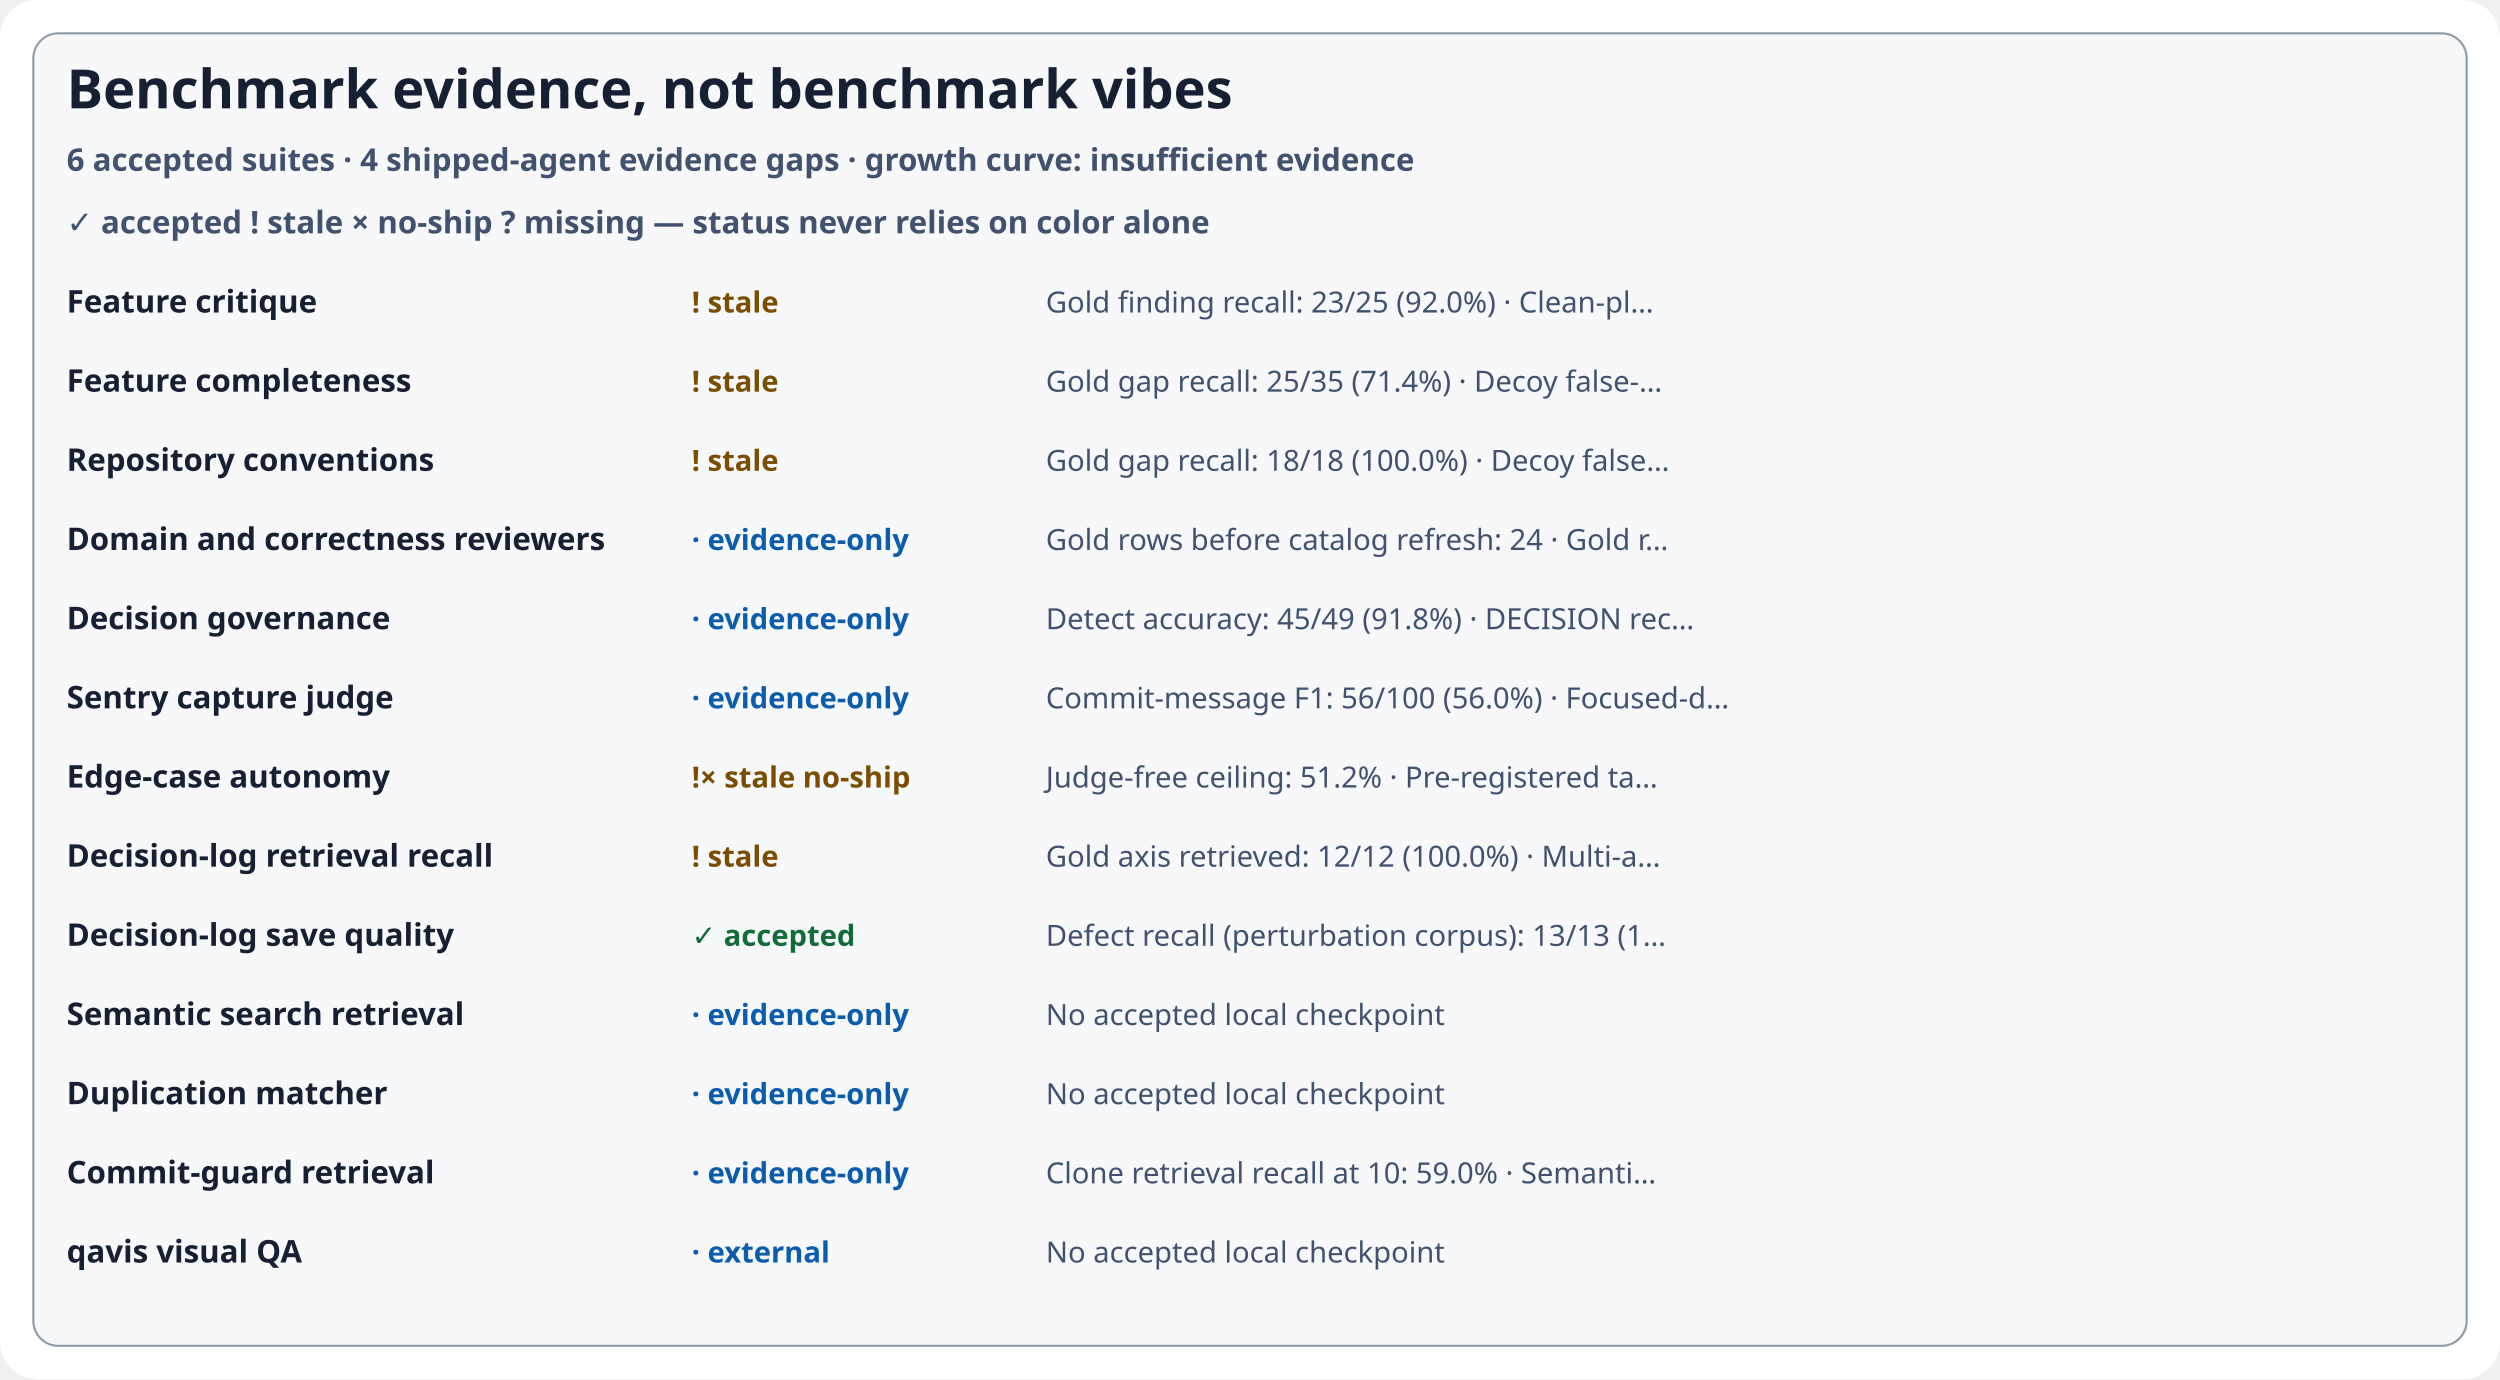
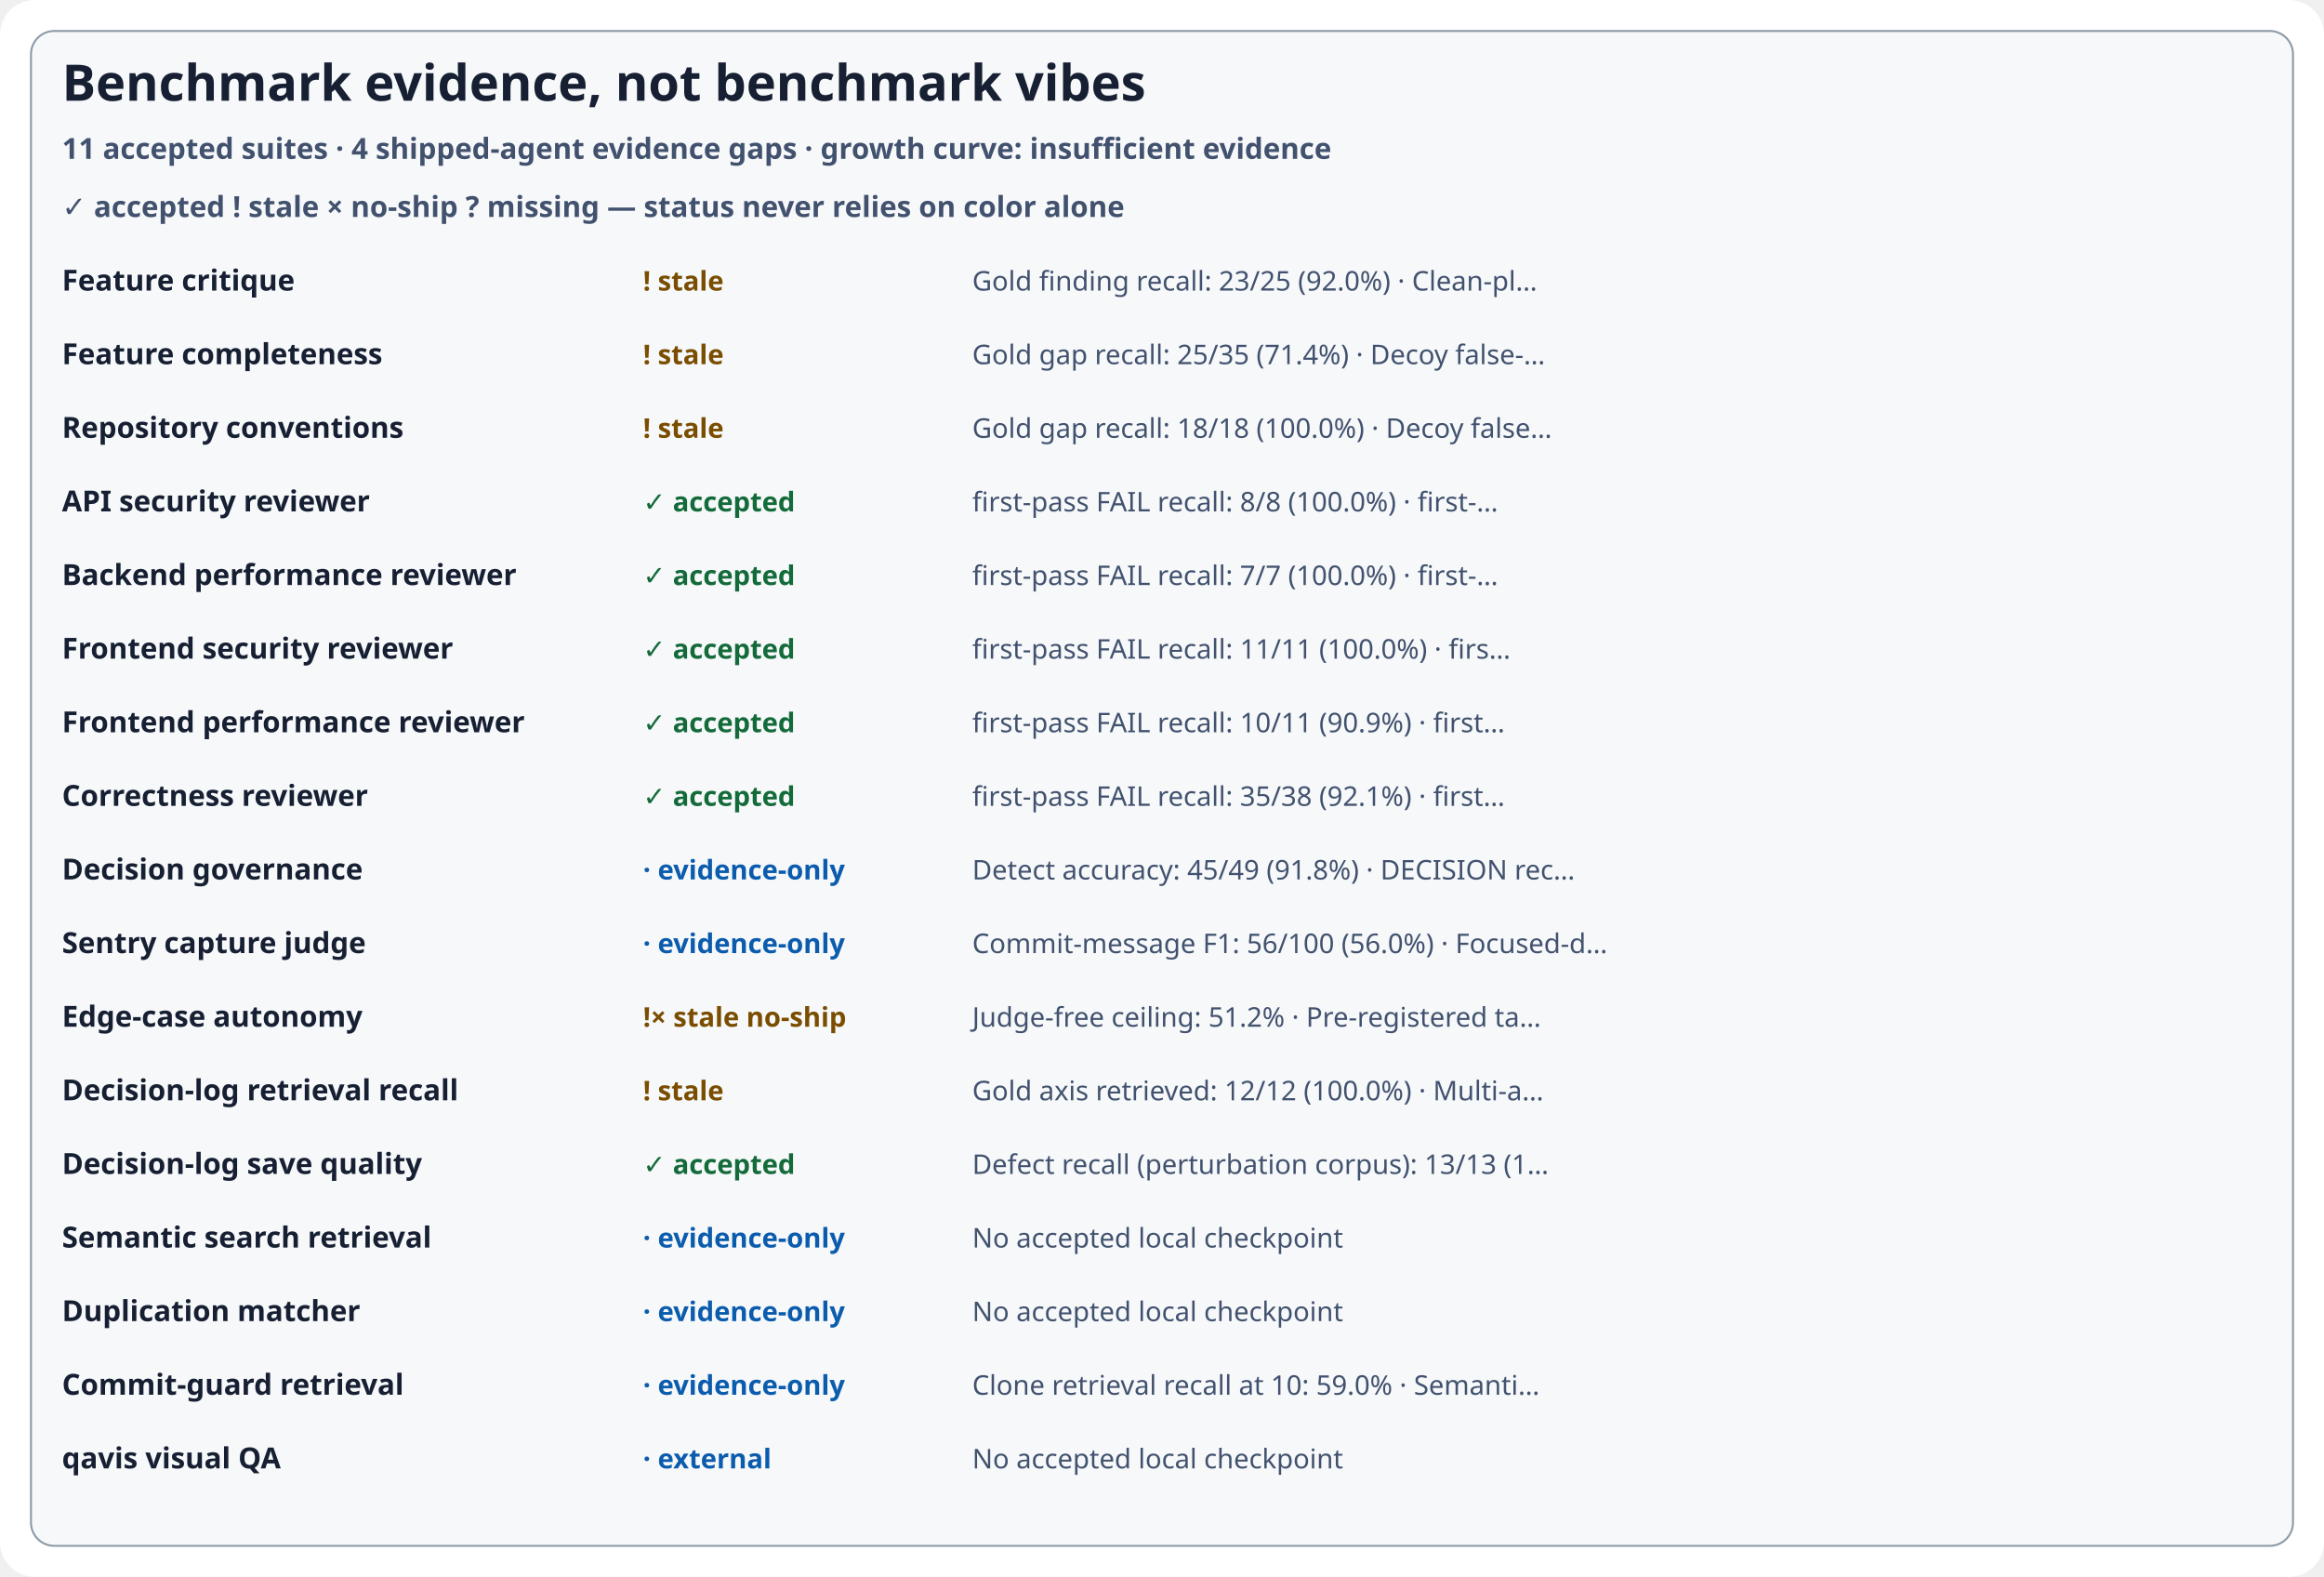
- <svg xmlns="http://www.w3.org/2000/svg" width="1200" height="662" viewBox="0 0 1200 662" role="img" aria-labelledby="title desc">
+ <svg xmlns="http://www.w3.org/2000/svg" width="1200" height="814" viewBox="0 0 1200 814" role="img" aria-labelledby="title desc">
  <style>
  .title{font:700 26px ui-sans-serif,system-ui;fill:#172033} .summary{font:600 15px ui-sans-serif,system-ui;fill:#42526E}
  .suite{font:600 15px ui-sans-serif,system-ui;fill:#172033} .metric{font:14px ui-sans-serif,system-ui;fill:#42526E}
  .status{font:700 14px ui-sans-serif,system-ui}.good{fill:#146B3A}.warn{fill:#7A4D00}.bad{fill:#A61B1B}.info{fill:#0B5CAD}
</style>
-   <rect width="1200" height="662" rx="18" fill="#FFFFFF" />
-   <rect x="16" y="16" width="1168" height="630" rx="12" fill="#F6F8FA" stroke="#8C99A6" />
+   <rect width="1200" height="814" rx="18" fill="#FFFFFF" />
+   <rect x="16" y="16" width="1168" height="782" rx="12" fill="#F6F8FA" stroke="#8C99A6" />
  <text class="title" x="32" y="52">Benchmark evidence, not benchmark vibes</text>
-   <text class="summary" x="32" y="82">6 accepted suites · 4 shipped-agent evidence gaps · growth curve: insufficient evidence</text>
+   <text class="summary" x="32" y="82">11 accepted suites · 4 shipped-agent evidence gaps · growth curve: insufficient evidence</text>
  <text class="summary" x="32" y="112">✓ accepted   ! stale   × no-ship   ? missing — status never relies on color alone</text>
  <g transform="translate(32 150)">
    <text class="suite" y="0">Feature critique</text>
    <text class="status warn" x="300" y="0">! stale</text>
    <text class="metric" x="470" y="0">Gold finding recall: 23/25 (92.0%) · Clean-pl…</text>
  </g>
  <g transform="translate(32 188)">
    <text class="suite" y="0">Feature completeness</text>
    <text class="status warn" x="300" y="0">! stale</text>
    <text class="metric" x="470" y="0">Gold gap recall: 25/35 (71.4%) · Decoy false-…</text>
  </g>
  <g transform="translate(32 226)">
    <text class="suite" y="0">Repository conventions</text>
    <text class="status warn" x="300" y="0">! stale</text>
    <text class="metric" x="470" y="0">Gold gap recall: 18/18 (100.0%) · Decoy false…</text>
  </g>
  <g transform="translate(32 264)">
-     <text class="suite" y="0">Domain and correctness reviewers</text>
-     <text class="status info" x="300" y="0">· evidence-only</text>
-     <text class="metric" x="470" y="0">Gold rows before catalog refresh: 24 · Gold r…</text>
+     <text class="suite" y="0">API security reviewer</text>
+     <text class="status good" x="300" y="0">✓ accepted</text>
+     <text class="metric" x="470" y="0">first-pass FAIL recall: 8/8 (100.0%) · first-…</text>
  </g>
  <g transform="translate(32 302)">
+     <text class="suite" y="0">Backend performance reviewer</text>
+     <text class="status good" x="300" y="0">✓ accepted</text>
+     <text class="metric" x="470" y="0">first-pass FAIL recall: 7/7 (100.0%) · first-…</text>
+   </g>
+   <g transform="translate(32 340)">
+     <text class="suite" y="0">Frontend security reviewer</text>
+     <text class="status good" x="300" y="0">✓ accepted</text>
+     <text class="metric" x="470" y="0">first-pass FAIL recall: 11/11 (100.0%) · firs…</text>
+   </g>
+   <g transform="translate(32 378)">
+     <text class="suite" y="0">Frontend performance reviewer</text>
+     <text class="status good" x="300" y="0">✓ accepted</text>
+     <text class="metric" x="470" y="0">first-pass FAIL recall: 10/11 (90.9%) · first…</text>
+   </g>
+   <g transform="translate(32 416)">
+     <text class="suite" y="0">Correctness reviewer</text>
+     <text class="status good" x="300" y="0">✓ accepted</text>
+     <text class="metric" x="470" y="0">first-pass FAIL recall: 35/38 (92.1%) · first…</text>
+   </g>
+   <g transform="translate(32 454)">
    <text class="suite" y="0">Decision governance</text>
    <text class="status info" x="300" y="0">· evidence-only</text>
    <text class="metric" x="470" y="0">Detect accuracy: 45/49 (91.8%) · DECISION rec…</text>
  </g>
-   <g transform="translate(32 340)">
+   <g transform="translate(32 492)">
    <text class="suite" y="0">Sentry capture judge</text>
    <text class="status info" x="300" y="0">· evidence-only</text>
    <text class="metric" x="470" y="0">Commit-message F1: 56/100 (56.0%) · Focused-d…</text>
  </g>
-   <g transform="translate(32 378)">
+   <g transform="translate(32 530)">
    <text class="suite" y="0">Edge-case autonomy</text>
    <text class="status warn" x="300" y="0">!× stale no-ship</text>
    <text class="metric" x="470" y="0">Judge-free ceiling: 51.2% · Pre-registered ta…</text>
  </g>
-   <g transform="translate(32 416)">
+   <g transform="translate(32 568)">
    <text class="suite" y="0">Decision-log retrieval recall</text>
    <text class="status warn" x="300" y="0">! stale</text>
    <text class="metric" x="470" y="0">Gold axis retrieved: 12/12 (100.0%) · Multi-a…</text>
  </g>
-   <g transform="translate(32 454)">
+   <g transform="translate(32 606)">
    <text class="suite" y="0">Decision-log save quality</text>
    <text class="status good" x="300" y="0">✓ accepted</text>
    <text class="metric" x="470" y="0">Defect recall (perturbation corpus): 13/13 (1…</text>
  </g>
-   <g transform="translate(32 492)">
+   <g transform="translate(32 644)">
    <text class="suite" y="0">Semantic search retrieval</text>
    <text class="status info" x="300" y="0">· evidence-only</text>
    <text class="metric" x="470" y="0">No accepted local checkpoint</text>
  </g>
-   <g transform="translate(32 530)">
+   <g transform="translate(32 682)">
    <text class="suite" y="0">Duplication matcher</text>
    <text class="status info" x="300" y="0">· evidence-only</text>
    <text class="metric" x="470" y="0">No accepted local checkpoint</text>
  </g>
-   <g transform="translate(32 568)">
+   <g transform="translate(32 720)">
    <text class="suite" y="0">Commit-guard retrieval</text>
    <text class="status info" x="300" y="0">· evidence-only</text>
    <text class="metric" x="470" y="0">Clone retrieval recall at 10: 59.0% · Semanti…</text>
  </g>
-   <g transform="translate(32 606)">
+   <g transform="translate(32 758)">
    <text class="suite" y="0">qavis visual QA</text>
    <text class="status info" x="300" y="0">· external</text>
    <text class="metric" x="470" y="0">No accepted local checkpoint</text>
  </g>
</svg>
